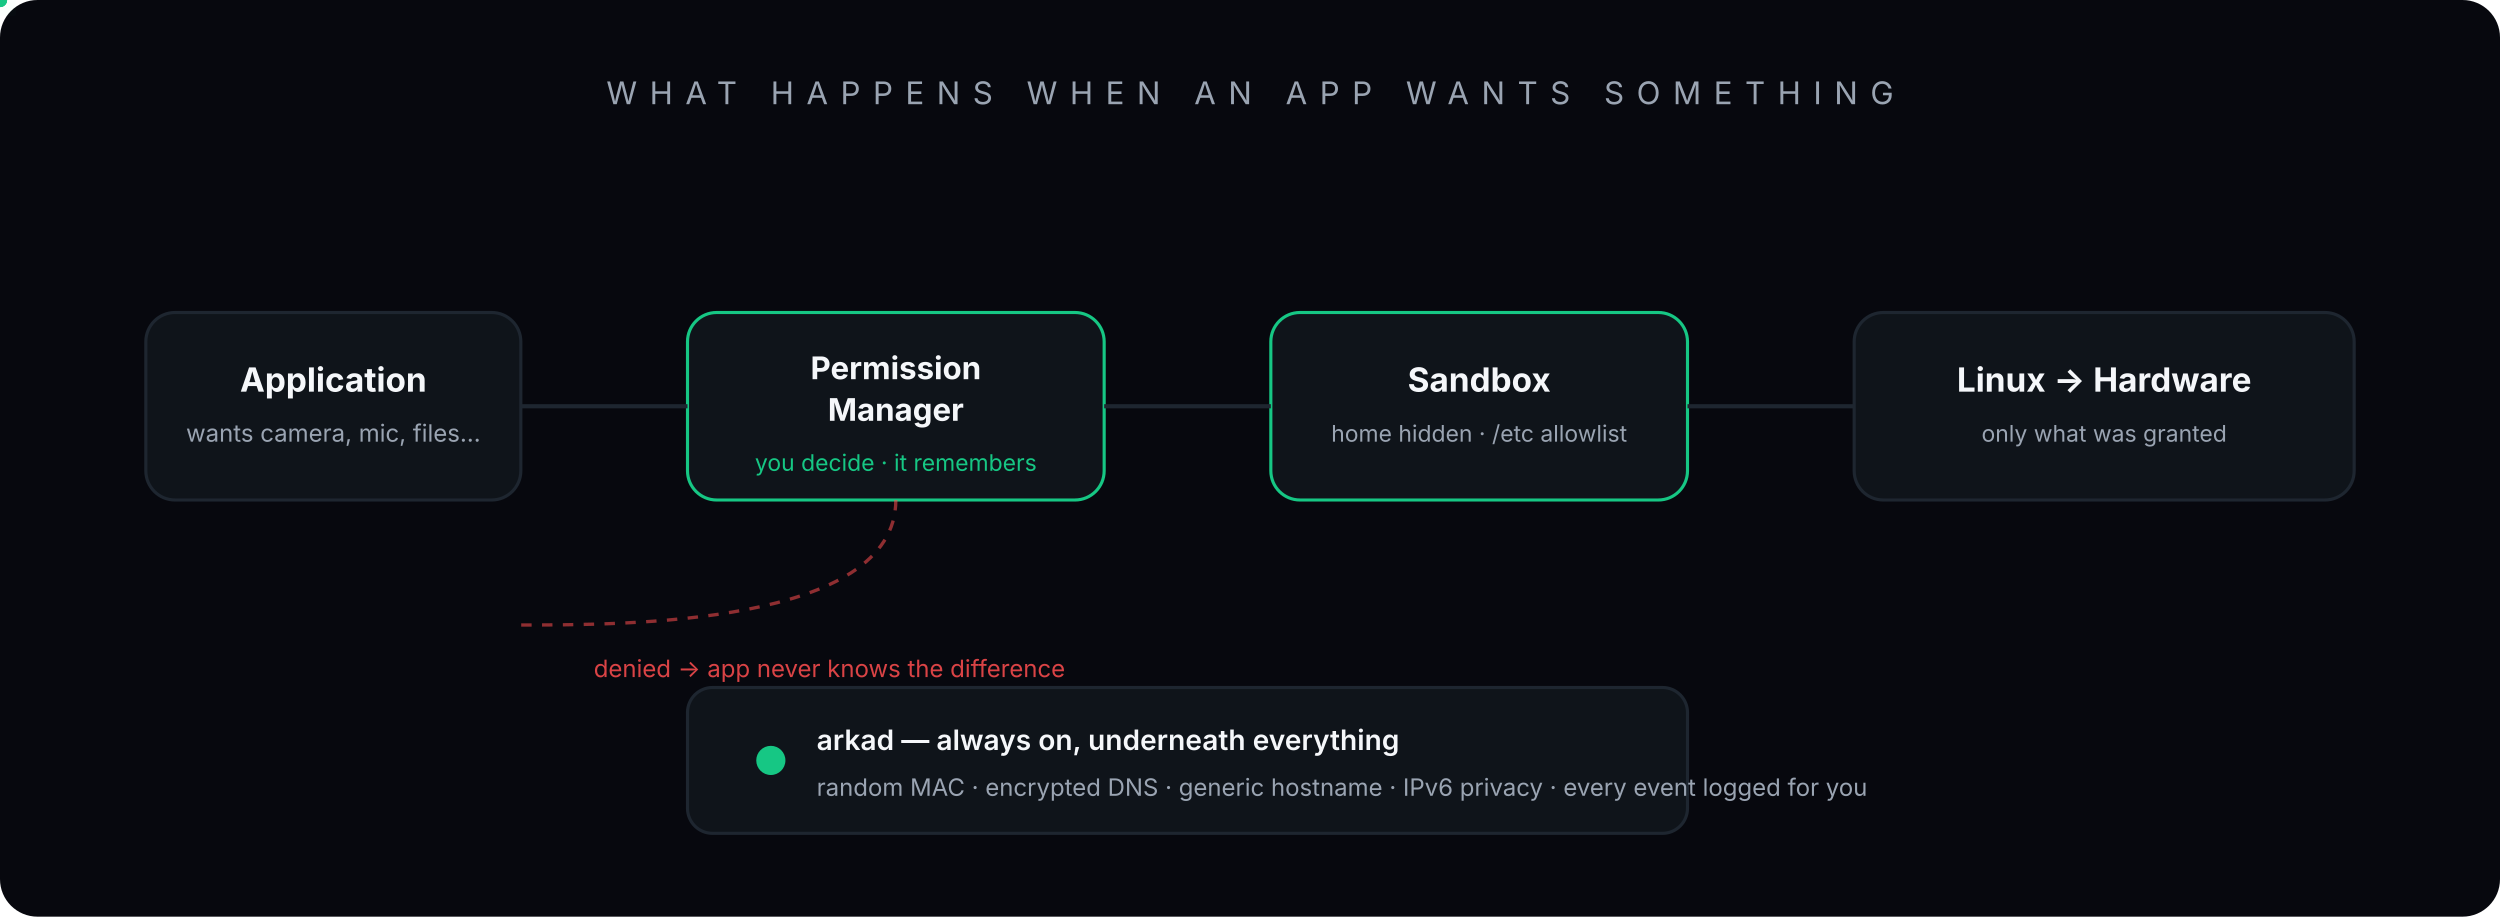
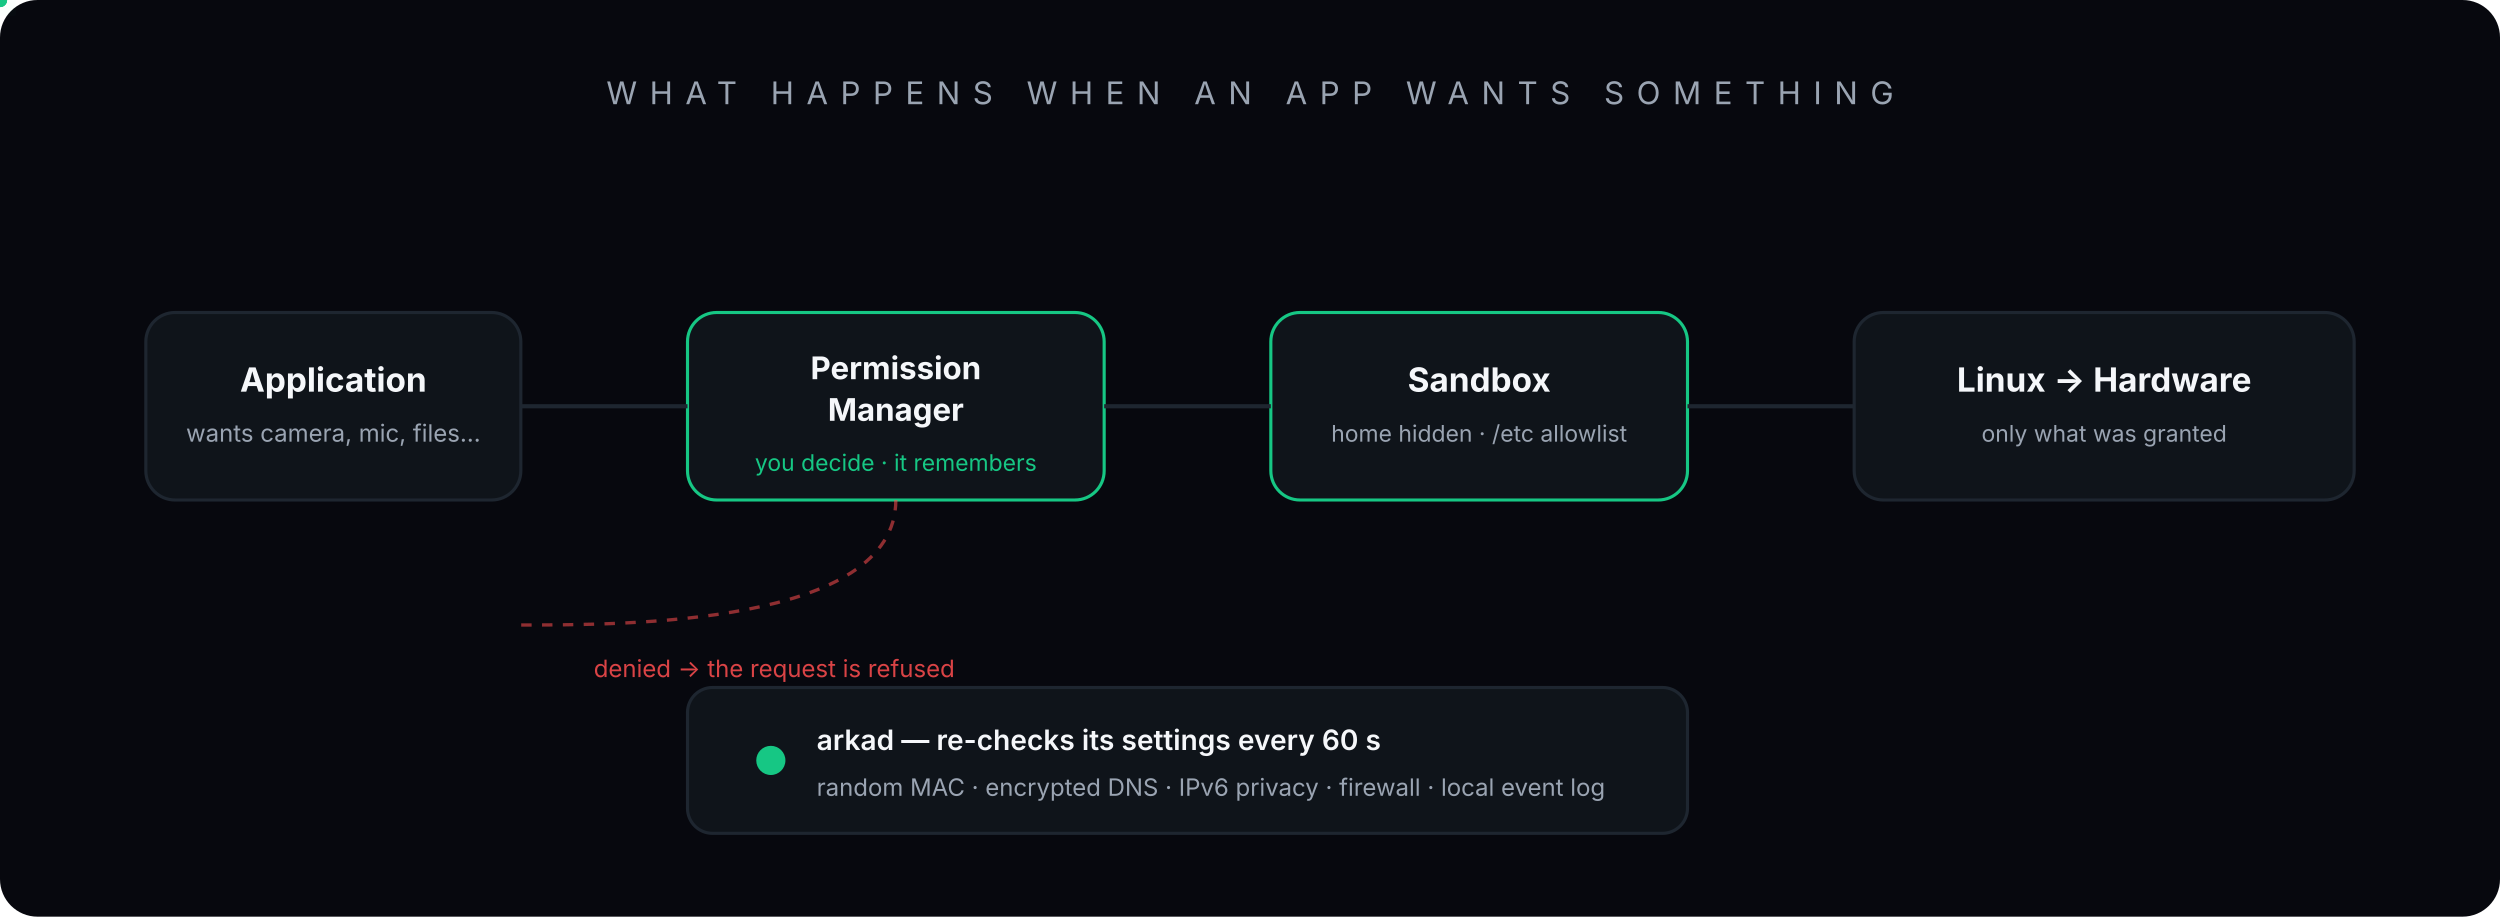
<svg xmlns="http://www.w3.org/2000/svg" width="1200" height="440" viewBox="0 0 1200 440" font-family="Inter, -apple-system, 'Segoe UI', sans-serif">
  <defs>
    <filter id="g" x="-60%" y="-60%" width="220%" height="220%">
      <feGaussianBlur stdDeviation="5" result="b" />
      <feMerge>
        <feMergeNode in="b" />
        <feMergeNode in="SourceGraphic" />
      </feMerge>
    </filter>
  </defs>
  <rect width="1200" height="440" rx="18" fill="#07080e" />
  <text x="600" y="50" text-anchor="middle" font-size="15" letter-spacing="6" fill="#9aa4b2">WHAT HAPPENS WHEN AN APP WANTS SOMETHING</text>
  <g>
    <rect x="70" y="150" width="180" height="90" rx="14" fill="#0f141a" stroke="#1e2630" stroke-width="1.5" />
    <text x="160" y="188" text-anchor="middle" font-size="16" font-weight="700" fill="#f5f7fa">Application</text>
    <text x="160" y="212" text-anchor="middle" font-size="11.5" fill="#9aa4b2">wants camera, mic, files…</text>
  </g>
  <g>
    <rect x="330" y="150" width="200" height="90" rx="14" fill="#0f141a" stroke="#16c784" stroke-width="1.5">
      <animate attributeName="stroke-opacity" values="1;0.35;1" dur="3s" repeatCount="indefinite" />
    </rect>
    <text x="430" y="182" text-anchor="middle" font-size="15" font-weight="700" fill="#f5f7fa">Permission</text>
    <text x="430" y="202" text-anchor="middle" font-size="15" font-weight="700" fill="#f5f7fa">Manager</text>
    <text x="430" y="226" text-anchor="middle" font-size="11" fill="#16c784">you decide · it remembers</text>
  </g>
  <g>
    <rect x="610" y="150" width="200" height="90" rx="14" fill="#0f141a" stroke="#16c784" stroke-width="1.5">
      <animate attributeName="stroke-opacity" values="0.35;1;0.35" dur="3s" repeatCount="indefinite" />
    </rect>
    <text x="710" y="188" text-anchor="middle" font-size="16" font-weight="700" fill="#f5f7fa">Sandbox</text>
    <text x="710" y="212" text-anchor="middle" font-size="11" fill="#9aa4b2">home hidden · /etc allowlist</text>
  </g>
  <g>
    <rect x="890" y="150" width="240" height="90" rx="14" fill="#0f141a" stroke="#1e2630" stroke-width="1.5" />
    <text x="1010" y="188" text-anchor="middle" font-size="16" font-weight="700" fill="#f5f7fa">Linux → Hardware</text>
    <text x="1010" y="212" text-anchor="middle" font-size="11" fill="#9aa4b2">only what was granted</text>
  </g>
  <g stroke="#1e2630" stroke-width="2">
    <line x1="250" y1="195" x2="330" y2="195" />
    <line x1="530" y1="195" x2="610" y2="195" />
    <line x1="810" y1="195" x2="890" y2="195" />
  </g>
  <g fill="#16c784" filter="url(#g)">
    <circle r="3.4">
      <animateMotion path="M250 195 H330" dur="1.3s" repeatCount="indefinite" />
      <animate attributeName="opacity" values="0;1;0" dur="1.3s" repeatCount="indefinite" />
    </circle>
    <circle r="3.4">
      <animateMotion path="M530 195 H610" dur="1.3s" begin="0.43s" repeatCount="indefinite" />
      <animate attributeName="opacity" values="0;1;0" dur="1.3s" begin="0.43s" repeatCount="indefinite" />
    </circle>
    <circle r="3.4">
      <animateMotion path="M810 195 H890" dur="1.3s" begin="0.86s" repeatCount="indefinite" />
      <animate attributeName="opacity" values="0;1;0" dur="1.3s" begin="0.86s" repeatCount="indefinite" />
    </circle>
  </g>
  <path d="M430 240 C430 300 300 300 250 300" stroke="#ff4d4f" stroke-width="1.6" fill="none" opacity="0.55" stroke-dasharray="5 5" />
-   <text x="285" y="325" font-size="11.5" fill="#ff4d4f" opacity="0.85">denied → app never knows the difference</text>
+   <text x="285" y="325" font-size="11.5" fill="#ff4d4f" opacity="0.85">denied → the request is refused</text>
  <g>
    <rect x="330" y="330" width="480" height="70" rx="12" fill="#0f141a" stroke="#1e2630" stroke-width="1.5" />
    <circle cx="370" cy="365" r="7" fill="#16c784">
      <animate attributeName="opacity" values="1;0.3;1" dur="2s" repeatCount="indefinite" />
    </circle>
-     <text x="392" y="360" font-size="13.5" font-weight="600" fill="#f5f7fa">arkad — always on, underneath everything</text>
-     <text x="392" y="382" font-size="11.5" fill="#9aa4b2">random MAC · encrypted DNS · generic hostname · IPv6 privacy · every event logged for you</text>
+     <text x="392" y="360" font-size="13.5" font-weight="600" fill="#f5f7fa">arkad — re-checks its settings every 60 s</text>
+     <text x="392" y="382" font-size="11.5" fill="#9aa4b2">random MAC · encrypted DNS · IPv6 privacy · firewall · local event log</text>
  </g>
</svg>
